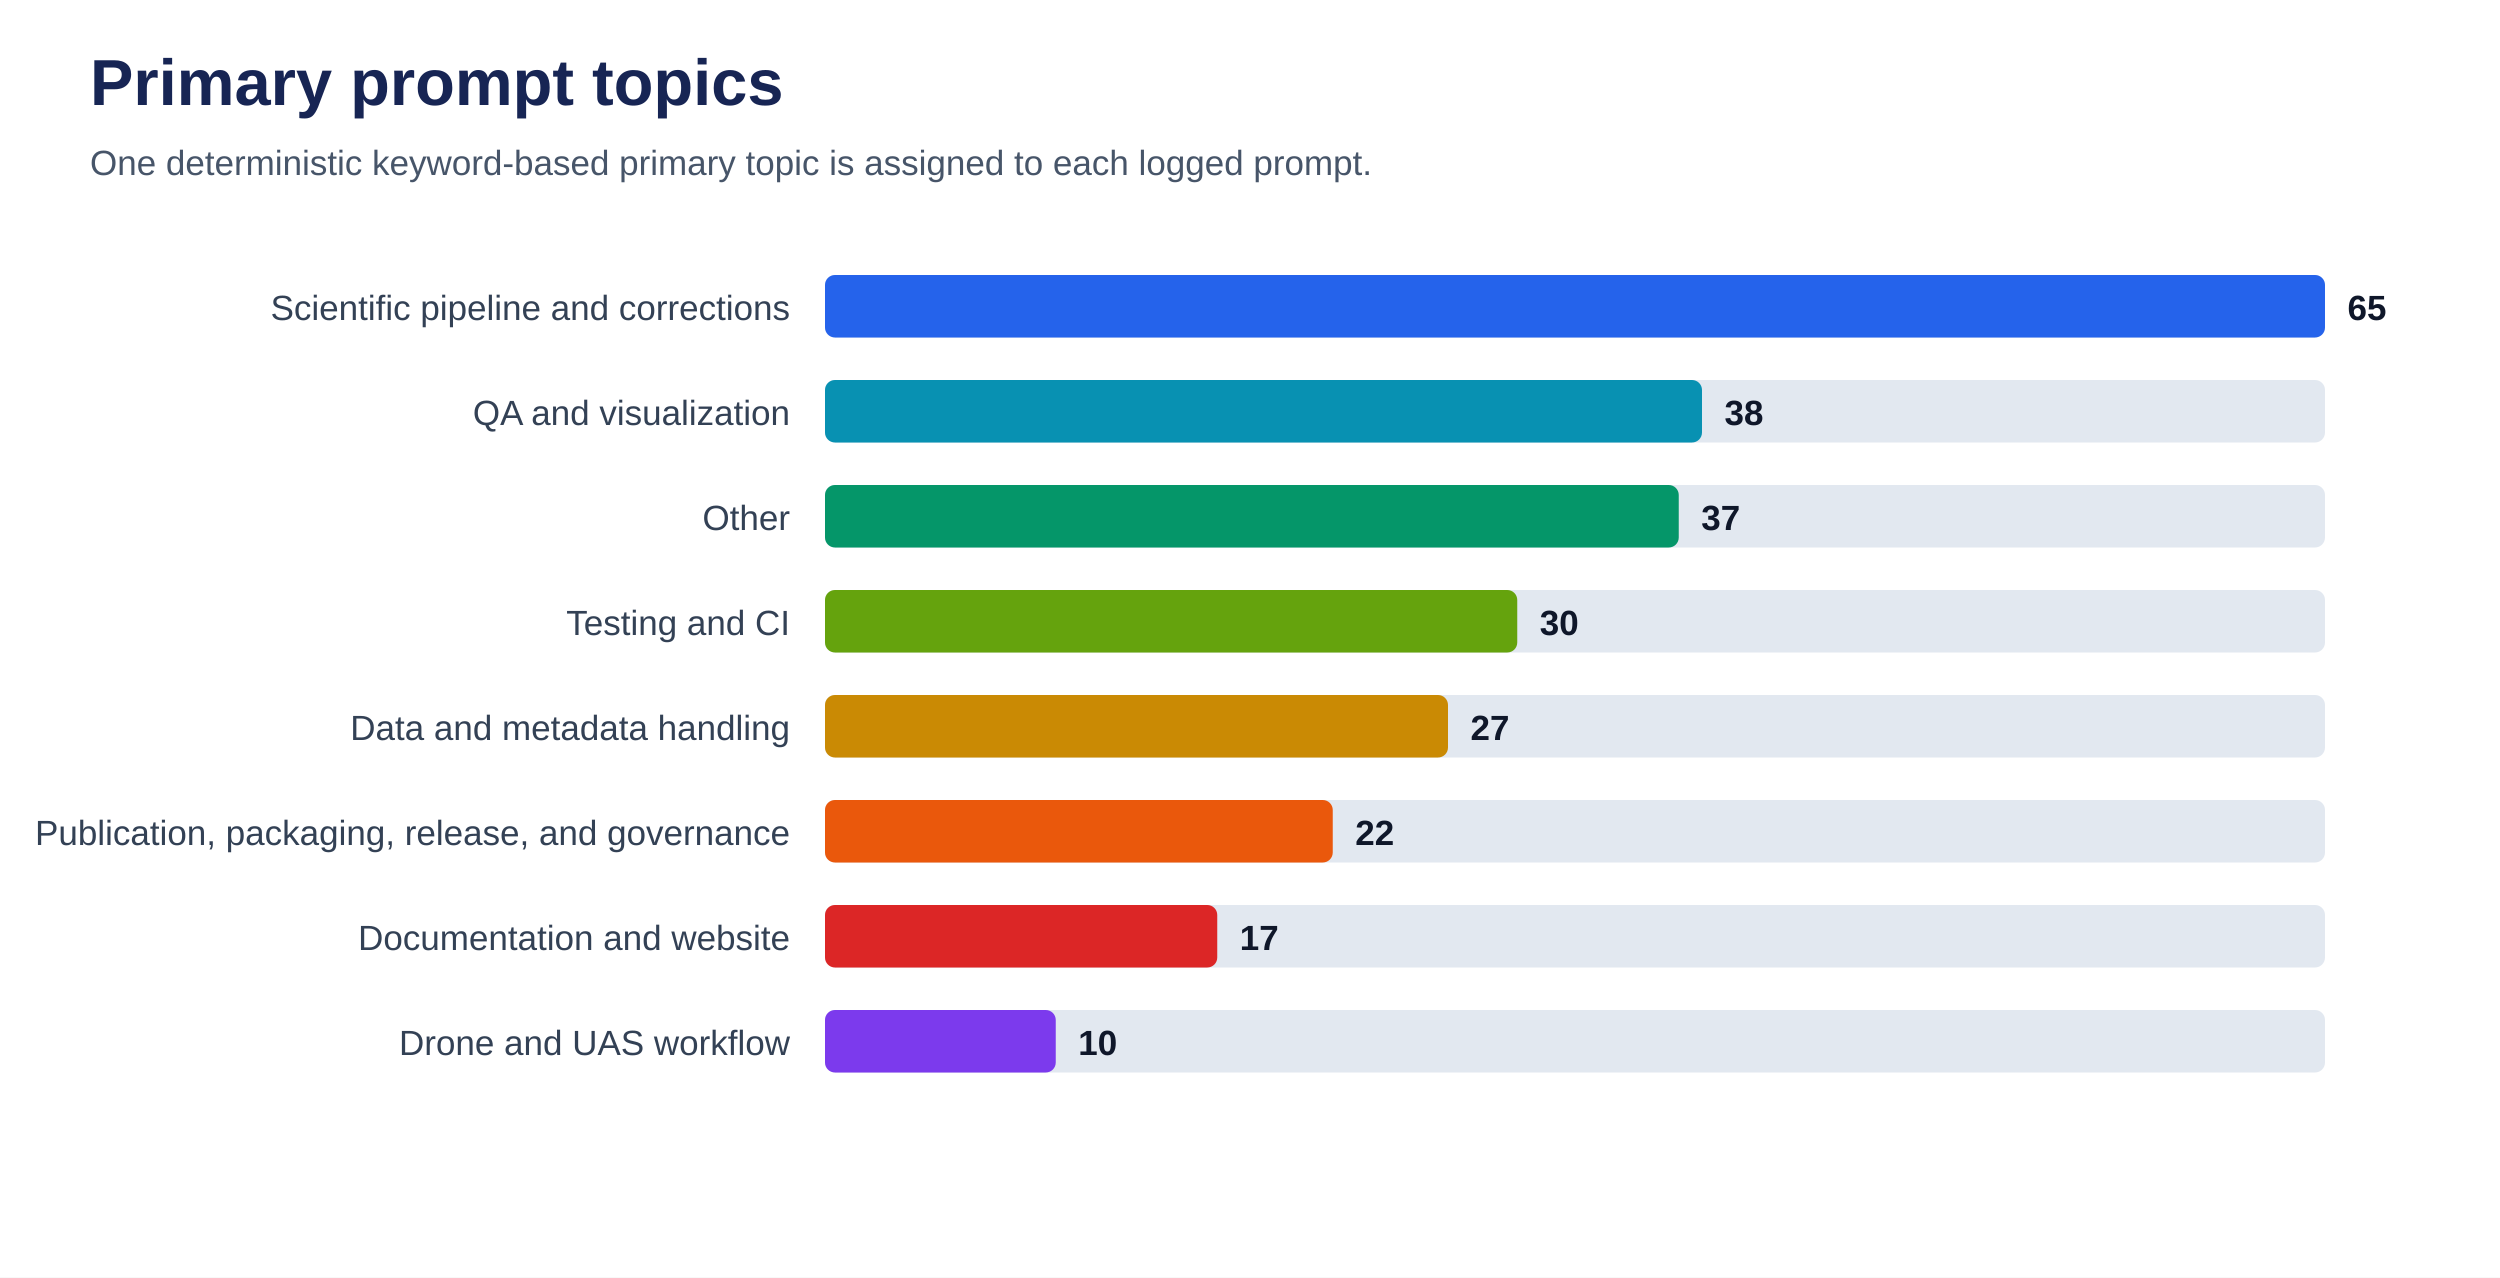
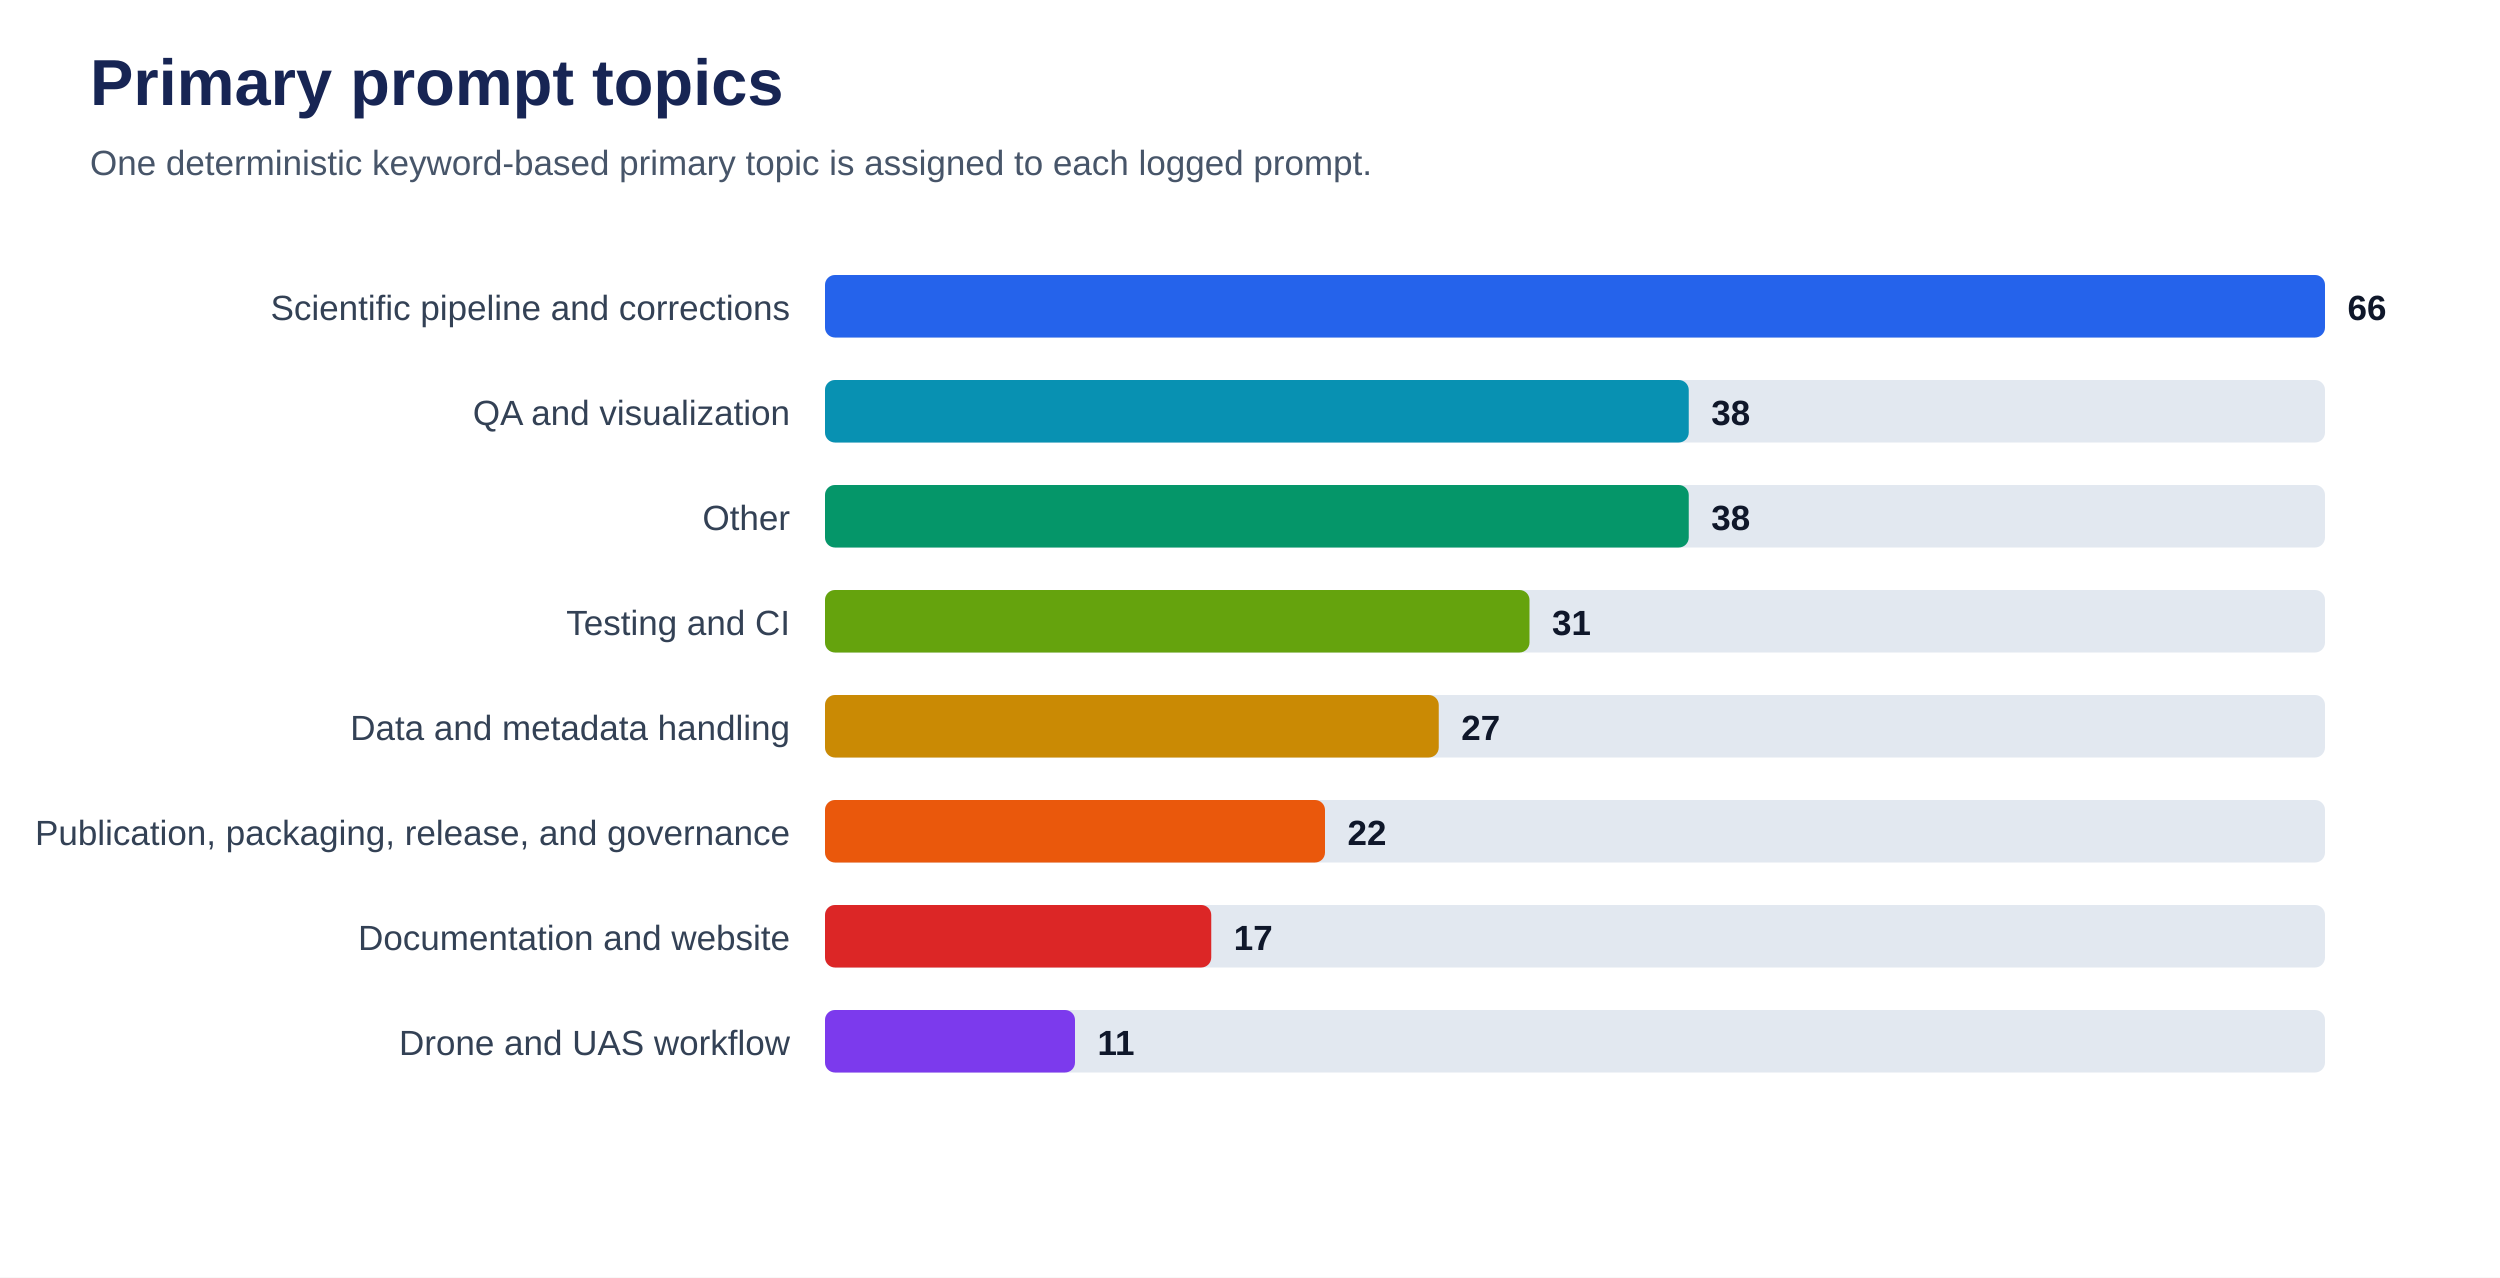
<svg xmlns="http://www.w3.org/2000/svg" viewBox="0 0 1000 511" role="img" aria-labelledby="title desc">
  <rect width="100%" height="100%" fill="#ffffff" />
  <text x="36" y="42" font-family="Arial, sans-serif" font-size="26" font-weight="700" fill="#172554">Primary prompt topics</text>
  <text x="36" y="70" font-family="Arial, sans-serif" font-size="14" fill="#475569">One deterministic keyword-based primary topic is assigned to each logged prompt.</text>
  <text x="316" y="128" text-anchor="end" font-family="Arial, sans-serif" font-size="14" fill="#334155">Scientific pipeline and corrections</text>
  <rect x="330" y="110" width="600" height="25" rx="4" fill="#e2e8f0" />
  <rect x="330" y="110" width="600.0" height="25" rx="4" fill="#2563eb" />
-   <text x="939.0" y="128" font-family="Arial, sans-serif" font-size="14" font-weight="700" fill="#0f172a">65</text>
+   <text x="939.0" y="128" font-family="Arial, sans-serif" font-size="14" font-weight="700" fill="#0f172a">66</text>
  <text x="316" y="170" text-anchor="end" font-family="Arial, sans-serif" font-size="14" fill="#334155">QA and visualization</text>
  <rect x="330" y="152" width="600" height="25" rx="4" fill="#e2e8f0" />
-   <rect x="330" y="152" width="350.8" height="25" rx="4" fill="#0891b2" />
-   <text x="689.8" y="170" font-family="Arial, sans-serif" font-size="14" font-weight="700" fill="#0f172a">38</text>
+   <rect x="330" y="152" width="345.5" height="25" rx="4" fill="#0891b2" />
+   <text x="684.5" y="170" font-family="Arial, sans-serif" font-size="14" font-weight="700" fill="#0f172a">38</text>
  <text x="316" y="212" text-anchor="end" font-family="Arial, sans-serif" font-size="14" fill="#334155">Other</text>
  <rect x="330" y="194" width="600" height="25" rx="4" fill="#e2e8f0" />
-   <rect x="330" y="194" width="341.5" height="25" rx="4" fill="#059669" />
-   <text x="680.5" y="212" font-family="Arial, sans-serif" font-size="14" font-weight="700" fill="#0f172a">37</text>
+   <rect x="330" y="194" width="345.5" height="25" rx="4" fill="#059669" />
+   <text x="684.5" y="212" font-family="Arial, sans-serif" font-size="14" font-weight="700" fill="#0f172a">38</text>
  <text x="316" y="254" text-anchor="end" font-family="Arial, sans-serif" font-size="14" fill="#334155">Testing and CI</text>
  <rect x="330" y="236" width="600" height="25" rx="4" fill="#e2e8f0" />
-   <rect x="330" y="236" width="276.9" height="25" rx="4" fill="#65a30d" />
-   <text x="615.9" y="254" font-family="Arial, sans-serif" font-size="14" font-weight="700" fill="#0f172a">30</text>
+   <rect x="330" y="236" width="281.8" height="25" rx="4" fill="#65a30d" />
+   <text x="620.8" y="254" font-family="Arial, sans-serif" font-size="14" font-weight="700" fill="#0f172a">31</text>
  <text x="316" y="296" text-anchor="end" font-family="Arial, sans-serif" font-size="14" fill="#334155">Data and metadata handling</text>
  <rect x="330" y="278" width="600" height="25" rx="4" fill="#e2e8f0" />
-   <rect x="330" y="278" width="249.2" height="25" rx="4" fill="#ca8a04" />
-   <text x="588.2" y="296" font-family="Arial, sans-serif" font-size="14" font-weight="700" fill="#0f172a">27</text>
+   <rect x="330" y="278" width="245.5" height="25" rx="4" fill="#ca8a04" />
+   <text x="584.5" y="296" font-family="Arial, sans-serif" font-size="14" font-weight="700" fill="#0f172a">27</text>
  <text x="316" y="338" text-anchor="end" font-family="Arial, sans-serif" font-size="14" fill="#334155">Publication, packaging, release, and governance</text>
  <rect x="330" y="320" width="600" height="25" rx="4" fill="#e2e8f0" />
-   <rect x="330" y="320" width="203.1" height="25" rx="4" fill="#ea580c" />
-   <text x="542.1" y="338" font-family="Arial, sans-serif" font-size="14" font-weight="700" fill="#0f172a">22</text>
+   <rect x="330" y="320" width="200.0" height="25" rx="4" fill="#ea580c" />
+   <text x="539.0" y="338" font-family="Arial, sans-serif" font-size="14" font-weight="700" fill="#0f172a">22</text>
  <text x="316" y="380" text-anchor="end" font-family="Arial, sans-serif" font-size="14" fill="#334155">Documentation and website</text>
  <rect x="330" y="362" width="600" height="25" rx="4" fill="#e2e8f0" />
-   <rect x="330" y="362" width="156.9" height="25" rx="4" fill="#dc2626" />
-   <text x="495.9" y="380" font-family="Arial, sans-serif" font-size="14" font-weight="700" fill="#0f172a">17</text>
+   <rect x="330" y="362" width="154.5" height="25" rx="4" fill="#dc2626" />
+   <text x="493.5" y="380" font-family="Arial, sans-serif" font-size="14" font-weight="700" fill="#0f172a">17</text>
  <text x="316" y="422" text-anchor="end" font-family="Arial, sans-serif" font-size="14" fill="#334155">Drone and UAS workflow</text>
  <rect x="330" y="404" width="600" height="25" rx="4" fill="#e2e8f0" />
-   <rect x="330" y="404" width="92.3" height="25" rx="4" fill="#7c3aed" />
-   <text x="431.3" y="422" font-family="Arial, sans-serif" font-size="14" font-weight="700" fill="#0f172a">10</text>
+   <rect x="330" y="404" width="100.0" height="25" rx="4" fill="#7c3aed" />
+   <text x="439.0" y="422" font-family="Arial, sans-serif" font-size="14" font-weight="700" fill="#0f172a">11</text>
</svg>
